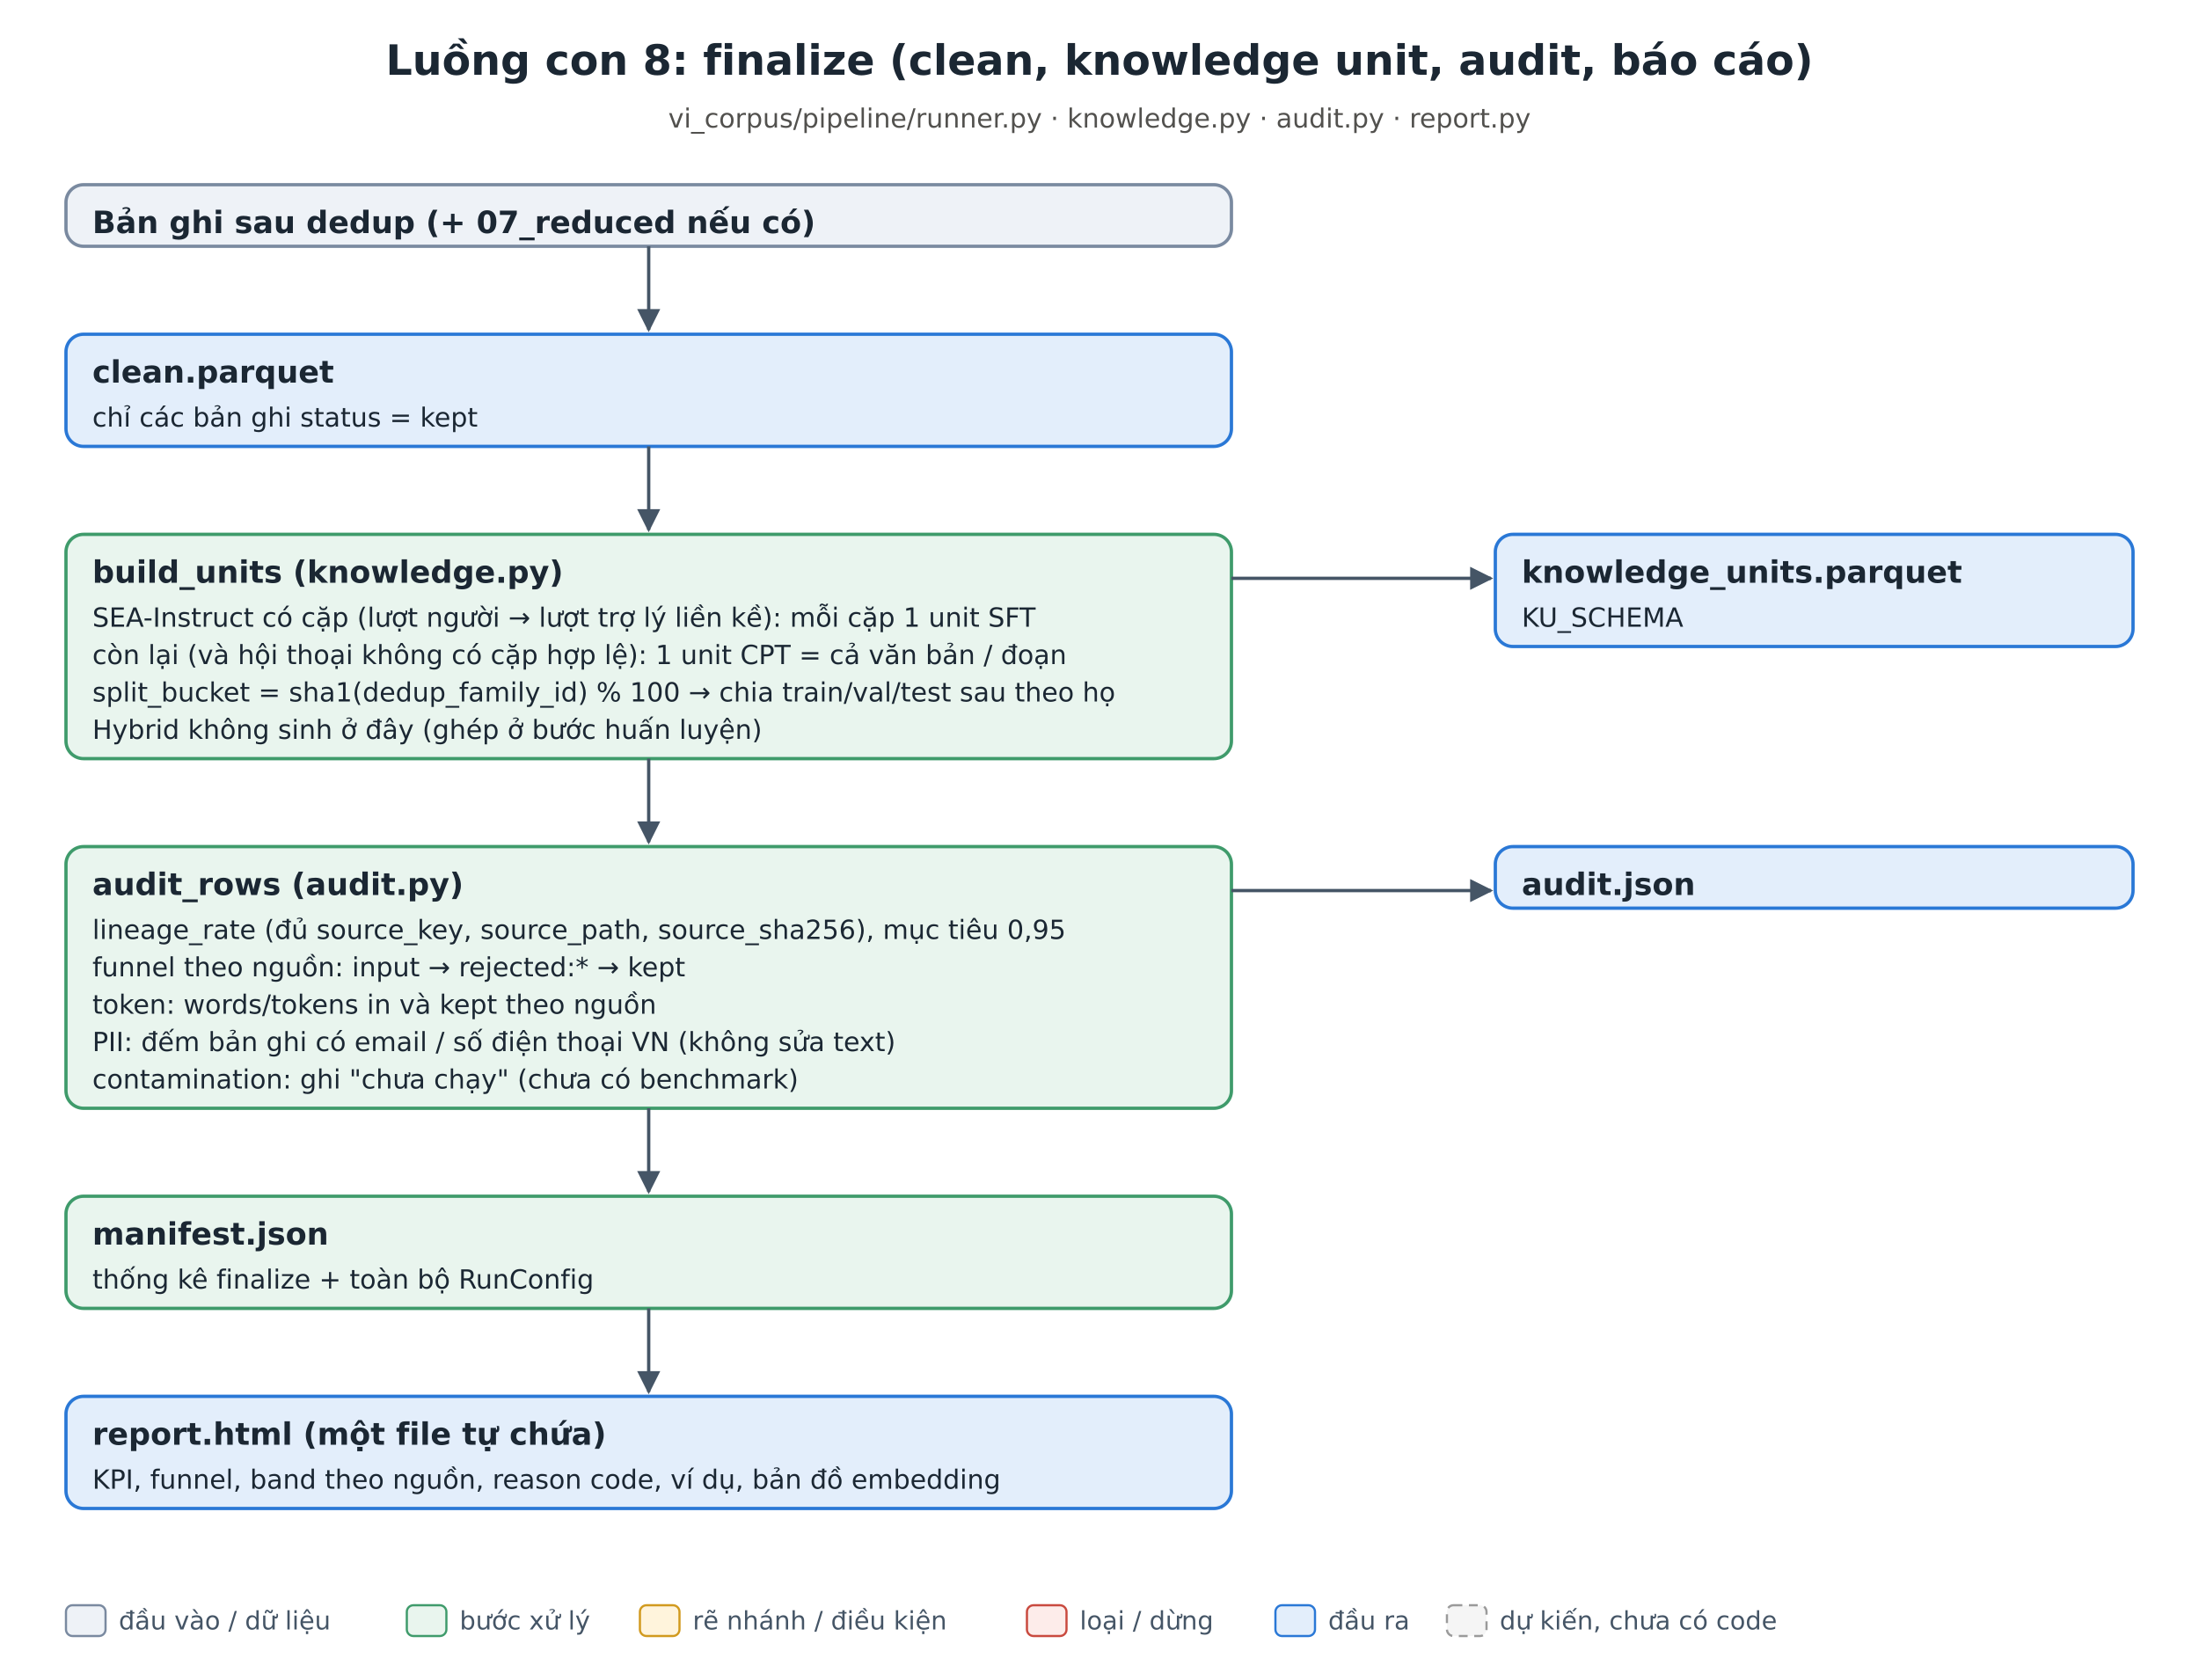
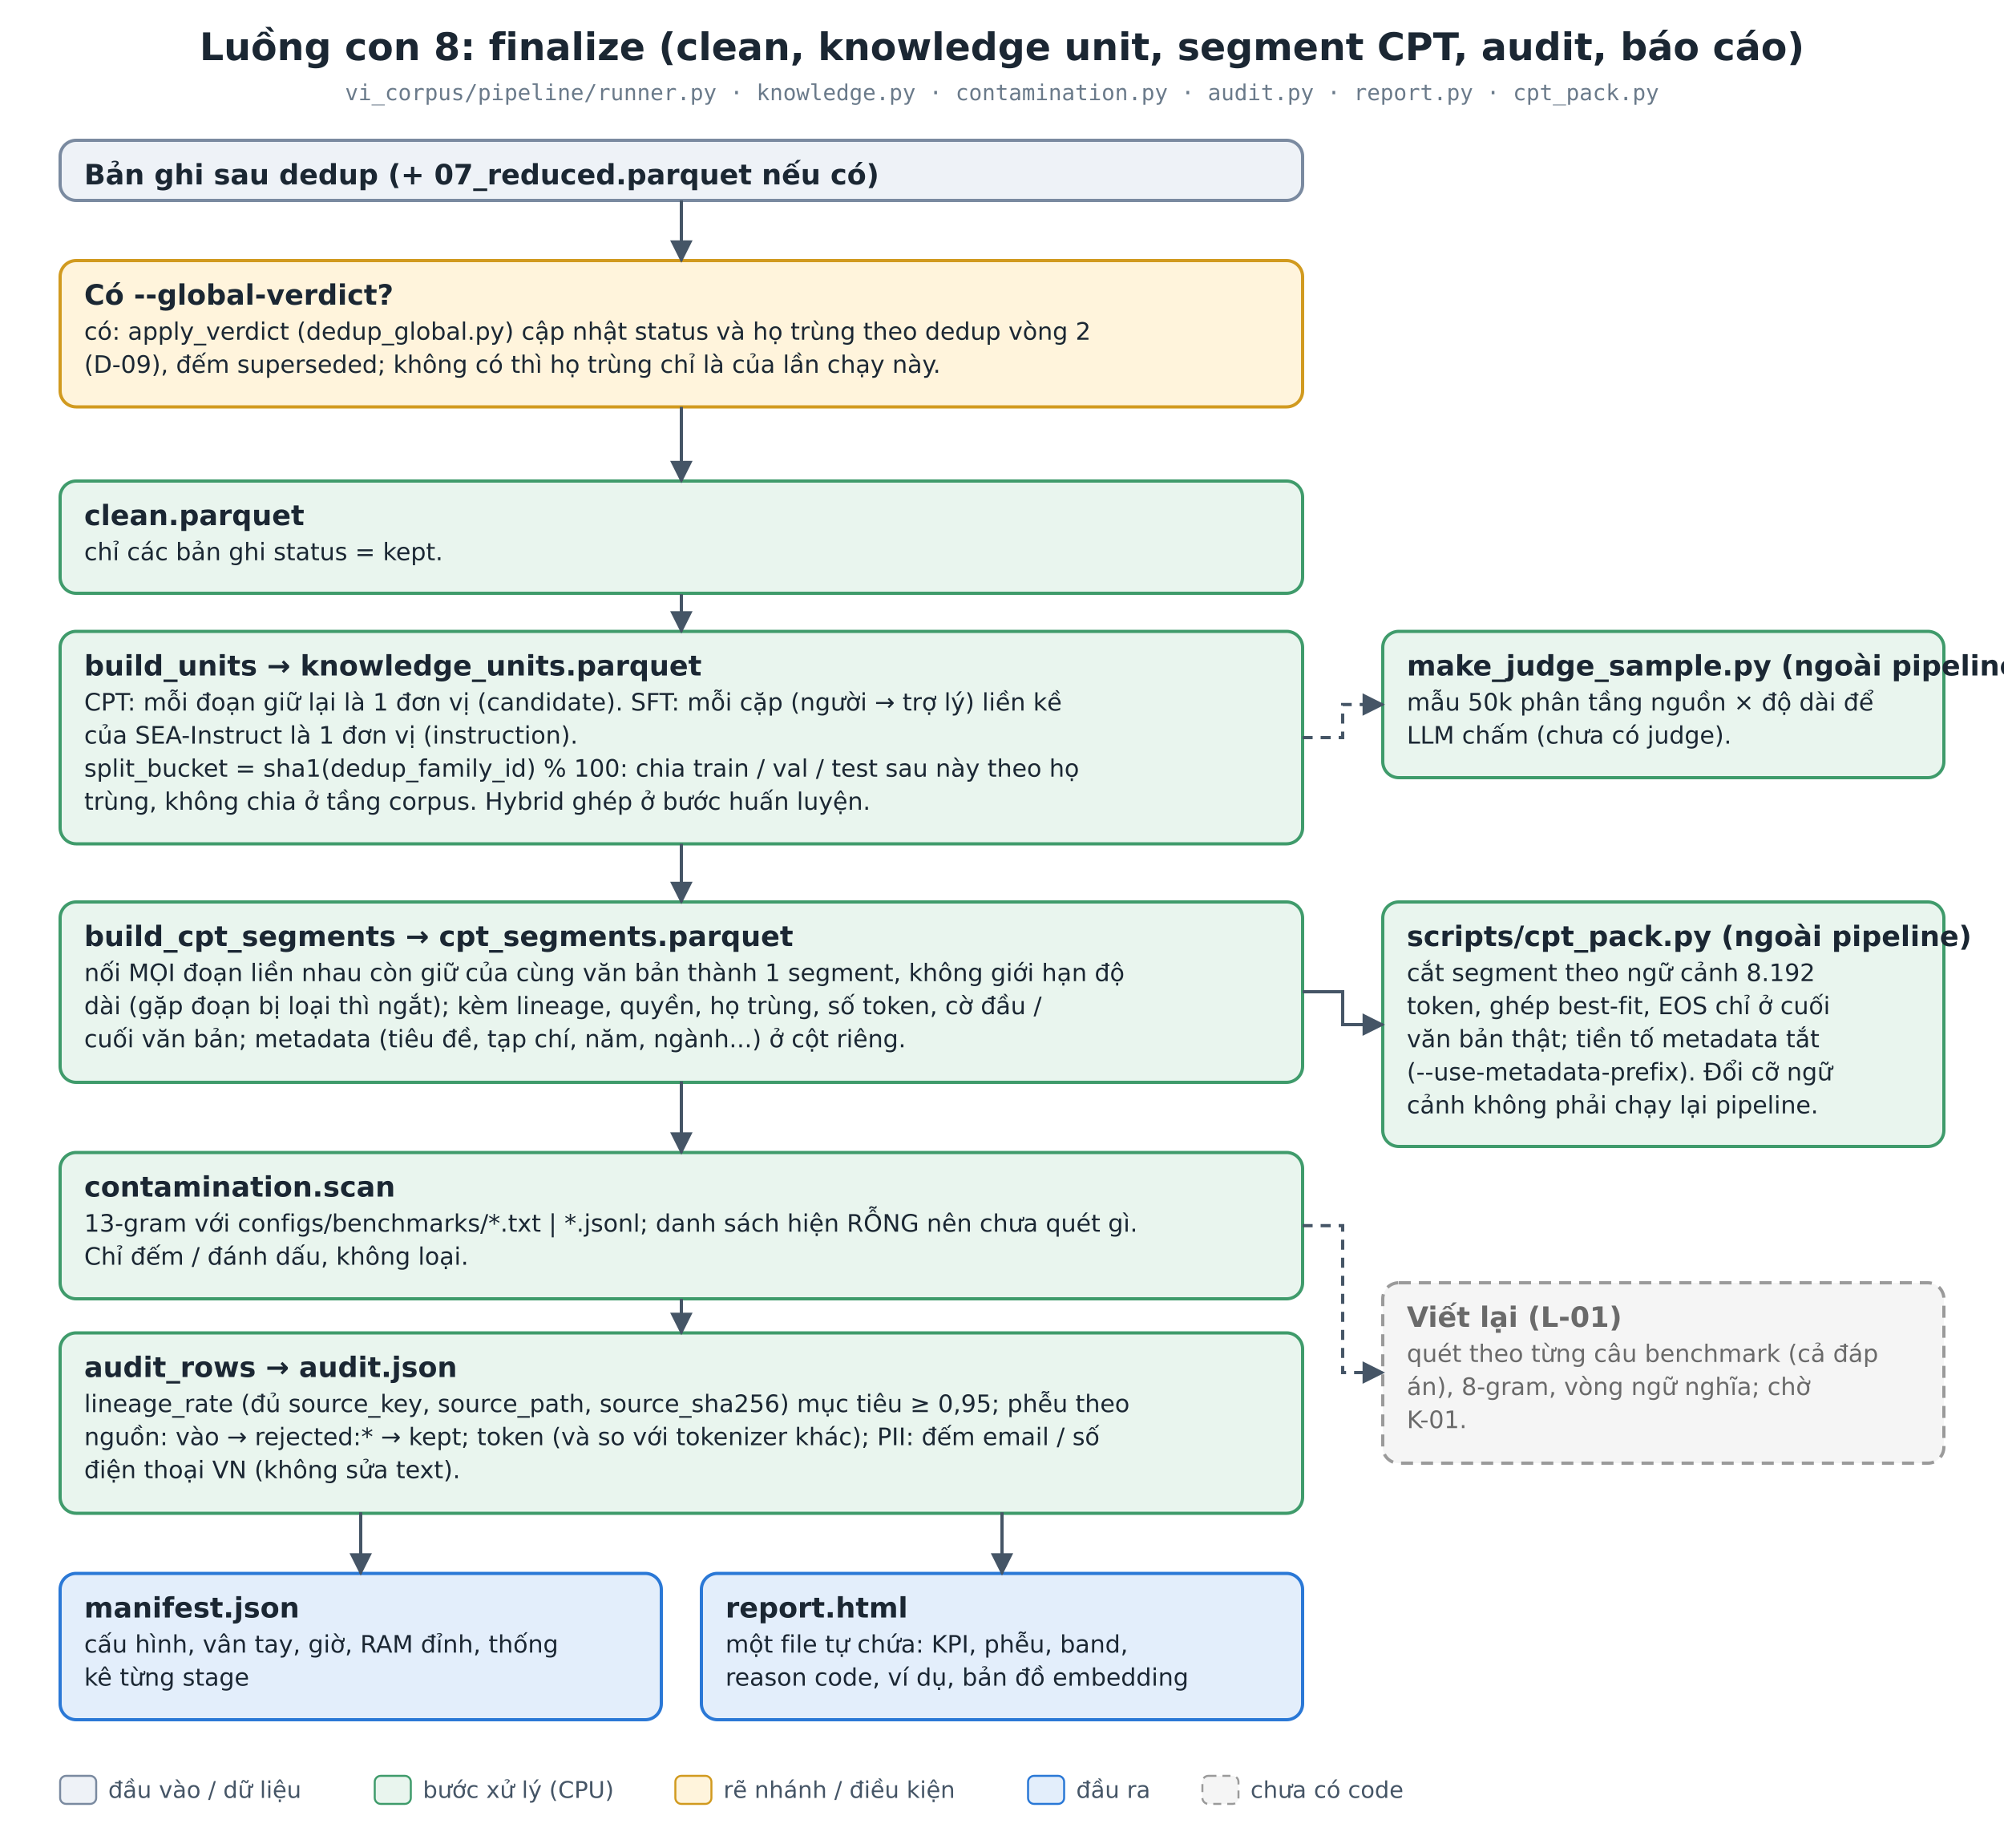
- <svg xmlns="http://www.w3.org/2000/svg" viewBox="0 0 1000 764" width="1000" height="764" font-family="DejaVu Sans, Arial, sans-serif">
+ <svg xmlns="http://www.w3.org/2000/svg" viewBox="0 0 1000 922" width="1000" height="922" font-family="DejaVu Sans, Arial, sans-serif">
  <defs>
    <marker id="ah" viewBox="0 0 10 10" refX="9" refY="5" markerWidth="7" markerHeight="7" orient="auto-start-reverse">
      <path d="M0,0 L10,5 L0,10 z" fill="#455566" />
    </marker>
  </defs>
-   <rect width="1000" height="764" fill="#ffffff" />
-   <text x="500.0" y="34" text-anchor="middle" font-size="19" font-weight="700" fill="#1b2733">Luồng con 8: finalize (clean, knowledge unit, audit, báo cáo)</text>
-   <text x="500.0" y="58" text-anchor="middle" font-size="12" fill="#52514e">vi_corpus/pipeline/runner.py · knowledge.py · audit.py · report.py</text>
-   <rect x="30" y="84" width="530" height="28" rx="8" fill="#eef2f7" stroke="#7a8aa0" stroke-width="1.5" />
-   <text x="42" y="106" font-size="14" font-weight="700" fill="#1b2733">Bản ghi sau dedup (+ 07_reduced nếu có)</text>
-   <line x1="295.0" y1="112" x2="295.0" y2="150" stroke="#455566" stroke-width="1.5" marker-end="url(#ah)" />
-   <rect x="30" y="152" width="530" height="51" rx="8" fill="#e3eefb" stroke="#2a78d6" stroke-width="1.5" />
-   <text x="42" y="174" font-size="14" font-weight="700" fill="#1b2733">clean.parquet</text>
-   <text x="42" y="194" font-size="12" fill="#1b2733" xml:space="preserve">chỉ các bản ghi status = kept</text>
-   <line x1="295.0" y1="203" x2="295.0" y2="241" stroke="#455566" stroke-width="1.5" marker-end="url(#ah)" />
-   <rect x="30" y="243" width="530" height="102" rx="8" fill="#e9f5ee" stroke="#3f9b6b" stroke-width="1.5" />
-   <text x="42" y="265" font-size="14" font-weight="700" fill="#1b2733">build_units (knowledge.py)</text>
-   <text x="42" y="285" font-size="12" fill="#1b2733" xml:space="preserve">SEA-Instruct có cặp (lượt người → lượt trợ lý liền kề): mỗi cặp 1 unit SFT</text>
-   <text x="42" y="302" font-size="12" fill="#1b2733" xml:space="preserve">còn lại (và hội thoại không có cặp hợp lệ): 1 unit CPT = cả văn bản / đoạn</text>
-   <text x="42" y="319" font-size="12" fill="#1b2733" xml:space="preserve">split_bucket = sha1(dedup_family_id) % 100 → chia train/val/test sau theo họ</text>
-   <text x="42" y="336" font-size="12" fill="#1b2733" xml:space="preserve">Hybrid không sinh ở đây (ghép ở bước huấn luyện)</text>
-   <rect x="680" y="243" width="290" height="51" rx="8" fill="#e3eefb" stroke="#2a78d6" stroke-width="1.5" />
-   <text x="692" y="265" font-size="14" font-weight="700" fill="#1b2733">knowledge_units.parquet</text>
-   <text x="692" y="285" font-size="12" fill="#1b2733" xml:space="preserve">KU_SCHEMA</text>
-   <line x1="560" y1="263" x2="678" y2="263" stroke="#455566" stroke-width="1.5" marker-end="url(#ah)" />
-   <line x1="295.0" y1="345" x2="295.0" y2="383" stroke="#455566" stroke-width="1.5" marker-end="url(#ah)" />
-   <rect x="30" y="385" width="530" height="119" rx="8" fill="#e9f5ee" stroke="#3f9b6b" stroke-width="1.5" />
-   <text x="42" y="407" font-size="14" font-weight="700" fill="#1b2733">audit_rows (audit.py)</text>
-   <text x="42" y="427" font-size="12" fill="#1b2733" xml:space="preserve">lineage_rate (đủ source_key, source_path, source_sha256), mục tiêu 0,95</text>
-   <text x="42" y="444" font-size="12" fill="#1b2733" xml:space="preserve">funnel theo nguồn: input → rejected:* → kept</text>
-   <text x="42" y="461" font-size="12" fill="#1b2733" xml:space="preserve">token: words/tokens in và kept theo nguồn</text>
-   <text x="42" y="478" font-size="12" fill="#1b2733" xml:space="preserve">PII: đếm bản ghi có email / số điện thoại VN (không sửa text)</text>
-   <text x="42" y="495" font-size="12" fill="#1b2733" xml:space="preserve">contamination: ghi "chưa chạy" (chưa có benchmark)</text>
-   <rect x="680" y="385" width="290" height="28" rx="8" fill="#e3eefb" stroke="#2a78d6" stroke-width="1.5" />
-   <text x="692" y="407" font-size="14" font-weight="700" fill="#1b2733">audit.json</text>
-   <line x1="560" y1="405" x2="678" y2="405" stroke="#455566" stroke-width="1.5" marker-end="url(#ah)" />
-   <line x1="295.0" y1="504" x2="295.0" y2="542" stroke="#455566" stroke-width="1.5" marker-end="url(#ah)" />
-   <rect x="30" y="544" width="530" height="51" rx="8" fill="#e9f5ee" stroke="#3f9b6b" stroke-width="1.5" />
-   <text x="42" y="566" font-size="14" font-weight="700" fill="#1b2733">manifest.json</text>
-   <text x="42" y="586" font-size="12" fill="#1b2733" xml:space="preserve">thống kê finalize + toàn bộ RunConfig</text>
-   <line x1="295.0" y1="595" x2="295.0" y2="633" stroke="#455566" stroke-width="1.5" marker-end="url(#ah)" />
-   <rect x="30" y="635" width="530" height="51" rx="8" fill="#e3eefb" stroke="#2a78d6" stroke-width="1.5" />
-   <text x="42" y="657" font-size="14" font-weight="700" fill="#1b2733">report.html (một file tự chứa)</text>
-   <text x="42" y="677" font-size="12" fill="#1b2733" xml:space="preserve">KPI, funnel, band theo nguồn, reason code, ví dụ, bản đồ embedding</text>
-   <rect x="30" y="730" width="18" height="14" rx="3" fill="#eef2f7" stroke="#7a8aa0" />
-   <text x="54" y="741" font-size="11.5" fill="#455566">đầu vào / dữ liệu</text>
-   <rect x="185" y="730" width="18" height="14" rx="3" fill="#e9f5ee" stroke="#3f9b6b" />
-   <text x="209" y="741" font-size="11.5" fill="#455566">bước xử lý</text>
-   <rect x="291" y="730" width="18" height="14" rx="3" fill="#fff4dc" stroke="#d19a1f" />
-   <text x="315" y="741" font-size="11.5" fill="#455566">rẽ nhánh / điều kiện</text>
-   <rect x="467" y="730" width="18" height="14" rx="3" fill="#fdecea" stroke="#c94a3f" />
-   <text x="491" y="741" font-size="11.5" fill="#455566">loại / dừng</text>
-   <rect x="580" y="730" width="18" height="14" rx="3" fill="#e3eefb" stroke="#2a78d6" />
-   <text x="604" y="741" font-size="11.5" fill="#455566">đầu ra</text>
-   <rect x="658" y="730" width="18" height="14" rx="3" fill="#f5f5f5" stroke="#9a9a9a" stroke-dasharray="4 3" />
-   <text x="682" y="741" font-size="11.5" fill="#455566">dự kiến, chưa có code</text>
+   <rect width="1000" height="922" fill="#ffffff" />
+   <text x="500.0" y="30" text-anchor="middle" font-size="19" font-weight="700" fill="#1b2733">Luồng con 8: finalize (clean, knowledge unit, segment CPT, audit, báo cáo)</text>
+   <text x="500.0" y="50" text-anchor="middle" font-family="DejaVu Sans Mono, Menlo, monospace" font-size="11" fill="#6a7a8a">vi_corpus/pipeline/runner.py · knowledge.py · contamination.py · audit.py · report.py · cpt_pack.py</text>
+   <rect x="30" y="70" width="620" height="30" rx="8" fill="#eef2f7" stroke="#7a8aa0" stroke-width="1.6" />
+   <text x="42" y="92" font-size="14" font-weight="700" fill="#1b2733">Bản ghi sau dedup (+ 07_reduced.parquet nếu có)</text>
+   <rect x="30" y="130" width="620" height="73" rx="8" fill="#fff4dc" stroke="#d19a1f" stroke-width="1.6" />
+   <text x="42" y="152" font-size="14" font-weight="700" fill="#1b2733">Có --global-verdict?</text>
+   <text x="42" y="169.5" font-size="12" fill="#1b2733" xml:space="preserve">có: apply_verdict (dedup_global.py) cập nhật status và họ trùng theo dedup vòng 2</text>
+   <text x="42" y="186.0" font-size="12" fill="#1b2733" xml:space="preserve">(D-09), đếm superseded; không có thì họ trùng chỉ là của lần chạy này.</text>
+   <rect x="30" y="240" width="620" height="56" rx="8" fill="#e9f5ee" stroke="#3f9b6b" stroke-width="1.6" />
+   <text x="42" y="262" font-size="14" font-weight="700" fill="#1b2733">clean.parquet</text>
+   <text x="42" y="279.5" font-size="12" fill="#1b2733" xml:space="preserve">chỉ các bản ghi status = kept.</text>
+   <rect x="30" y="315" width="620" height="106" rx="8" fill="#e9f5ee" stroke="#3f9b6b" stroke-width="1.6" />
+   <text x="42" y="337" font-size="14" font-weight="700" fill="#1b2733">build_units → knowledge_units.parquet</text>
+   <text x="42" y="354.5" font-size="12" fill="#1b2733" xml:space="preserve">CPT: mỗi đoạn giữ lại là 1 đơn vị (candidate). SFT: mỗi cặp (người → trợ lý) liền kề</text>
+   <text x="42" y="371.0" font-size="12" fill="#1b2733" xml:space="preserve">của SEA-Instruct là 1 đơn vị (instruction).</text>
+   <text x="42" y="387.5" font-size="12" fill="#1b2733" xml:space="preserve">split_bucket = sha1(dedup_family_id) % 100: chia train / val / test sau này theo họ</text>
+   <text x="42" y="404.0" font-size="12" fill="#1b2733" xml:space="preserve">trùng, không chia ở tầng corpus. Hybrid ghép ở bước huấn luyện.</text>
+   <rect x="30" y="450" width="620" height="90" rx="8" fill="#e9f5ee" stroke="#3f9b6b" stroke-width="1.6" />
+   <text x="42" y="472" font-size="14" font-weight="700" fill="#1b2733">build_cpt_segments → cpt_segments.parquet</text>
+   <text x="42" y="489.5" font-size="12" fill="#1b2733" xml:space="preserve">nối MỌI đoạn liền nhau còn giữ của cùng văn bản thành 1 segment, không giới hạn độ</text>
+   <text x="42" y="506.0" font-size="12" fill="#1b2733" xml:space="preserve">dài (gặp đoạn bị loại thì ngắt); kèm lineage, quyền, họ trùng, số token, cờ đầu /</text>
+   <text x="42" y="522.5" font-size="12" fill="#1b2733" xml:space="preserve">cuối văn bản; metadata (tiêu đề, tạp chí, năm, ngành...) ở cột riêng.</text>
+   <rect x="30" y="575" width="620" height="73" rx="8" fill="#e9f5ee" stroke="#3f9b6b" stroke-width="1.6" />
+   <text x="42" y="597" font-size="14" font-weight="700" fill="#1b2733">contamination.scan</text>
+   <text x="42" y="614.5" font-size="12" fill="#1b2733" xml:space="preserve">13-gram với configs/benchmarks/*.txt | *.jsonl; danh sách hiện RỖNG nên chưa quét gì.</text>
+   <text x="42" y="631.0" font-size="12" fill="#1b2733" xml:space="preserve">Chỉ đếm / đánh dấu, không loại.</text>
+   <rect x="690" y="640" width="280" height="90" rx="8" fill="#f5f5f5" stroke="#9a9a9a" stroke-width="1.6" stroke-dasharray="6 4" />
+   <text x="702" y="662" font-size="14" font-weight="700" fill="#6a6a6a">Viết lại (L-01)</text>
+   <text x="702" y="679.5" font-size="12" fill="#6a6a6a" xml:space="preserve">quét theo từng câu benchmark (cả đáp</text>
+   <text x="702" y="696.0" font-size="12" fill="#6a6a6a" xml:space="preserve">án), 8-gram, vòng ngữ nghĩa; chờ</text>
+   <text x="702" y="712.5" font-size="12" fill="#6a6a6a" xml:space="preserve">K-01.</text>
+   <polyline points="650.0,611.5 670.0,611.5 670.0,684.8 690.0,684.8" fill="none" stroke="#455566" stroke-width="1.6" stroke-dasharray="5 4" marker-end="url(#ah)" />
+   <rect x="30" y="665" width="620" height="90" rx="8" fill="#e9f5ee" stroke="#3f9b6b" stroke-width="1.6" />
+   <text x="42" y="687" font-size="14" font-weight="700" fill="#1b2733">audit_rows → audit.json</text>
+   <text x="42" y="704.5" font-size="12" fill="#1b2733" xml:space="preserve">lineage_rate (đủ source_key, source_path, source_sha256) mục tiêu ≥ 0,95; phễu theo</text>
+   <text x="42" y="721.0" font-size="12" fill="#1b2733" xml:space="preserve">nguồn: vào → rejected:* → kept; token (và so với tokenizer khác); PII: đếm email / số</text>
+   <text x="42" y="737.5" font-size="12" fill="#1b2733" xml:space="preserve">điện thoại VN (không sửa text).</text>
+   <rect x="30" y="785" width="300" height="73" rx="8" fill="#e3eefb" stroke="#2a78d6" stroke-width="1.6" />
+   <text x="42" y="807" font-size="14" font-weight="700" fill="#1b2733">manifest.json</text>
+   <text x="42" y="824.5" font-size="12" fill="#1b2733" xml:space="preserve">cấu hình, vân tay, giờ, RAM đỉnh, thống</text>
+   <text x="42" y="841.0" font-size="12" fill="#1b2733" xml:space="preserve">kê từng stage</text>
+   <rect x="350" y="785" width="300" height="73" rx="8" fill="#e3eefb" stroke="#2a78d6" stroke-width="1.6" />
+   <text x="362" y="807" font-size="14" font-weight="700" fill="#1b2733">report.html</text>
+   <text x="362" y="824.5" font-size="12" fill="#1b2733" xml:space="preserve">một file tự chứa: KPI, phễu, band,</text>
+   <text x="362" y="841.0" font-size="12" fill="#1b2733" xml:space="preserve">reason code, ví dụ, bản đồ embedding</text>
+   <polyline points="340.0,100.0 340.0,130.0" fill="none" stroke="#455566" stroke-width="1.6" marker-end="url(#ah)" />
+   <polyline points="340.0,203.0 340.0,240.0" fill="none" stroke="#455566" stroke-width="1.6" marker-end="url(#ah)" />
+   <polyline points="340.0,296.5 340.0,315.0" fill="none" stroke="#455566" stroke-width="1.6" marker-end="url(#ah)" />
+   <polyline points="340.0,421.0 340.0,450.0" fill="none" stroke="#455566" stroke-width="1.6" marker-end="url(#ah)" />
+   <polyline points="340.0,539.5 340.0,575.0" fill="none" stroke="#455566" stroke-width="1.6" marker-end="url(#ah)" />
+   <polyline points="340.0,648.0 340.0,665.0" fill="none" stroke="#455566" stroke-width="1.6" marker-end="url(#ah)" />
+   <polyline points="180.0,754.5 180.0,785.0" fill="none" stroke="#455566" stroke-width="1.6" marker-end="url(#ah)" />
+   <polyline points="500.0,754.5 500.0,785.0" fill="none" stroke="#455566" stroke-width="1.6" marker-end="url(#ah)" />
+   <rect x="690" y="450" width="280" height="122" rx="8" fill="#e9f5ee" stroke="#3f9b6b" stroke-width="1.6" />
+   <text x="702" y="472" font-size="14" font-weight="700" fill="#1b2733">scripts/cpt_pack.py (ngoài pipeline)</text>
+   <text x="702" y="489.5" font-size="12" fill="#1b2733" xml:space="preserve">cắt segment theo ngữ cảnh 8.192</text>
+   <text x="702" y="506.0" font-size="12" fill="#1b2733" xml:space="preserve">token, ghép best-fit, EOS chỉ ở cuối</text>
+   <text x="702" y="522.5" font-size="12" fill="#1b2733" xml:space="preserve">văn bản thật; tiền tố metadata tắt</text>
+   <text x="702" y="539.0" font-size="12" fill="#1b2733" xml:space="preserve">(--use-metadata-prefix). Đổi cỡ ngữ</text>
+   <text x="702" y="555.5" font-size="12" fill="#1b2733" xml:space="preserve">cảnh không phải chạy lại pipeline.</text>
+   <polyline points="650.0,494.8 670.0,494.8 670.0,511.2 690.0,511.2" fill="none" stroke="#455566" stroke-width="1.6" marker-end="url(#ah)" />
+   <rect x="690" y="315" width="280" height="73" rx="8" fill="#e9f5ee" stroke="#3f9b6b" stroke-width="1.6" />
+   <text x="702" y="337" font-size="14" font-weight="700" fill="#1b2733">make_judge_sample.py (ngoài pipeline)</text>
+   <text x="702" y="354.5" font-size="12" fill="#1b2733" xml:space="preserve">mẫu 50k phân tầng nguồn × độ dài để</text>
+   <text x="702" y="371.0" font-size="12" fill="#1b2733" xml:space="preserve">LLM chấm (chưa có judge).</text>
+   <polyline points="650.0,368.0 670.0,368.0 670.0,351.5 690.0,351.5" fill="none" stroke="#455566" stroke-width="1.6" stroke-dasharray="5 4" marker-end="url(#ah)" />
+   <rect x="30" y="886" width="18" height="14" rx="3" fill="#eef2f7" stroke="#7a8aa0" />
+   <text x="54" y="897" font-size="11.5" fill="#455566">đầu vào / dữ liệu</text>
+   <rect x="187" y="886" width="18" height="14" rx="3" fill="#e9f5ee" stroke="#3f9b6b" />
+   <text x="211" y="897" font-size="11.5" fill="#455566">bước xử lý (CPU)</text>
+   <rect x="337" y="886" width="18" height="14" rx="3" fill="#fff4dc" stroke="#d19a1f" />
+   <text x="361" y="897" font-size="11.5" fill="#455566">rẽ nhánh / điều kiện</text>
+   <rect x="513" y="886" width="18" height="14" rx="3" fill="#e3eefb" stroke="#2a78d6" />
+   <text x="537" y="897" font-size="11.5" fill="#455566">đầu ra</text>
+   <rect x="600" y="886" width="18" height="14" rx="3" fill="#f5f5f5" stroke="#9a9a9a" stroke-dasharray="4 3" />
+   <text x="624" y="897" font-size="11.5" fill="#455566">chưa có code</text>
</svg>
